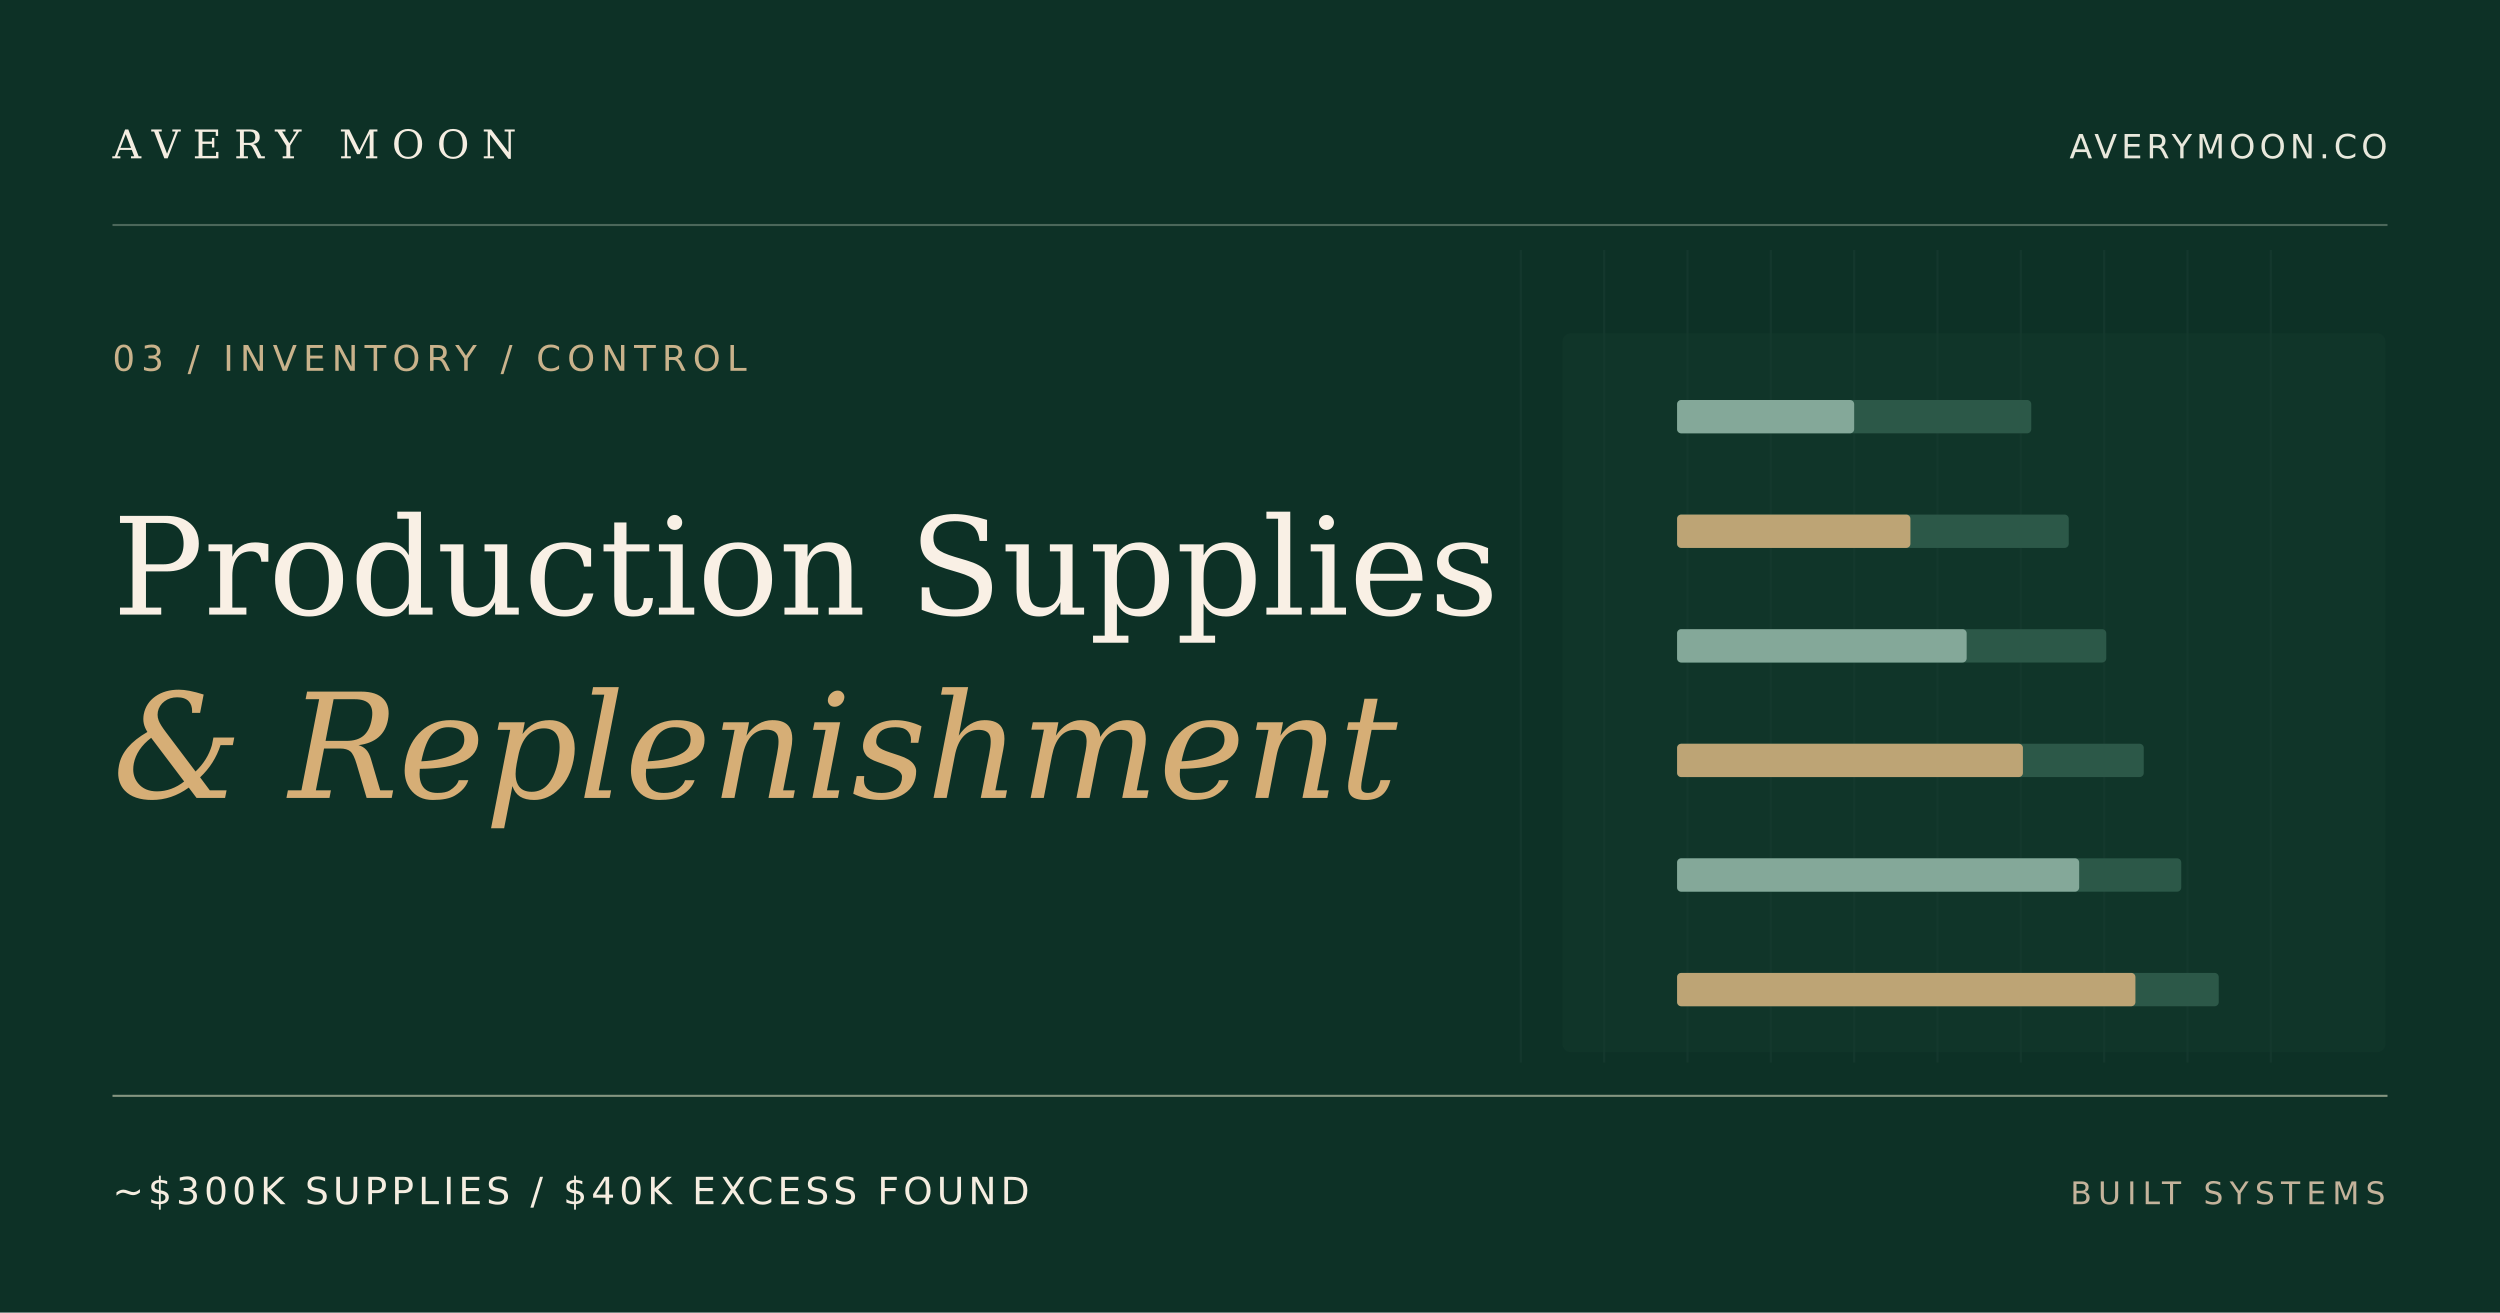
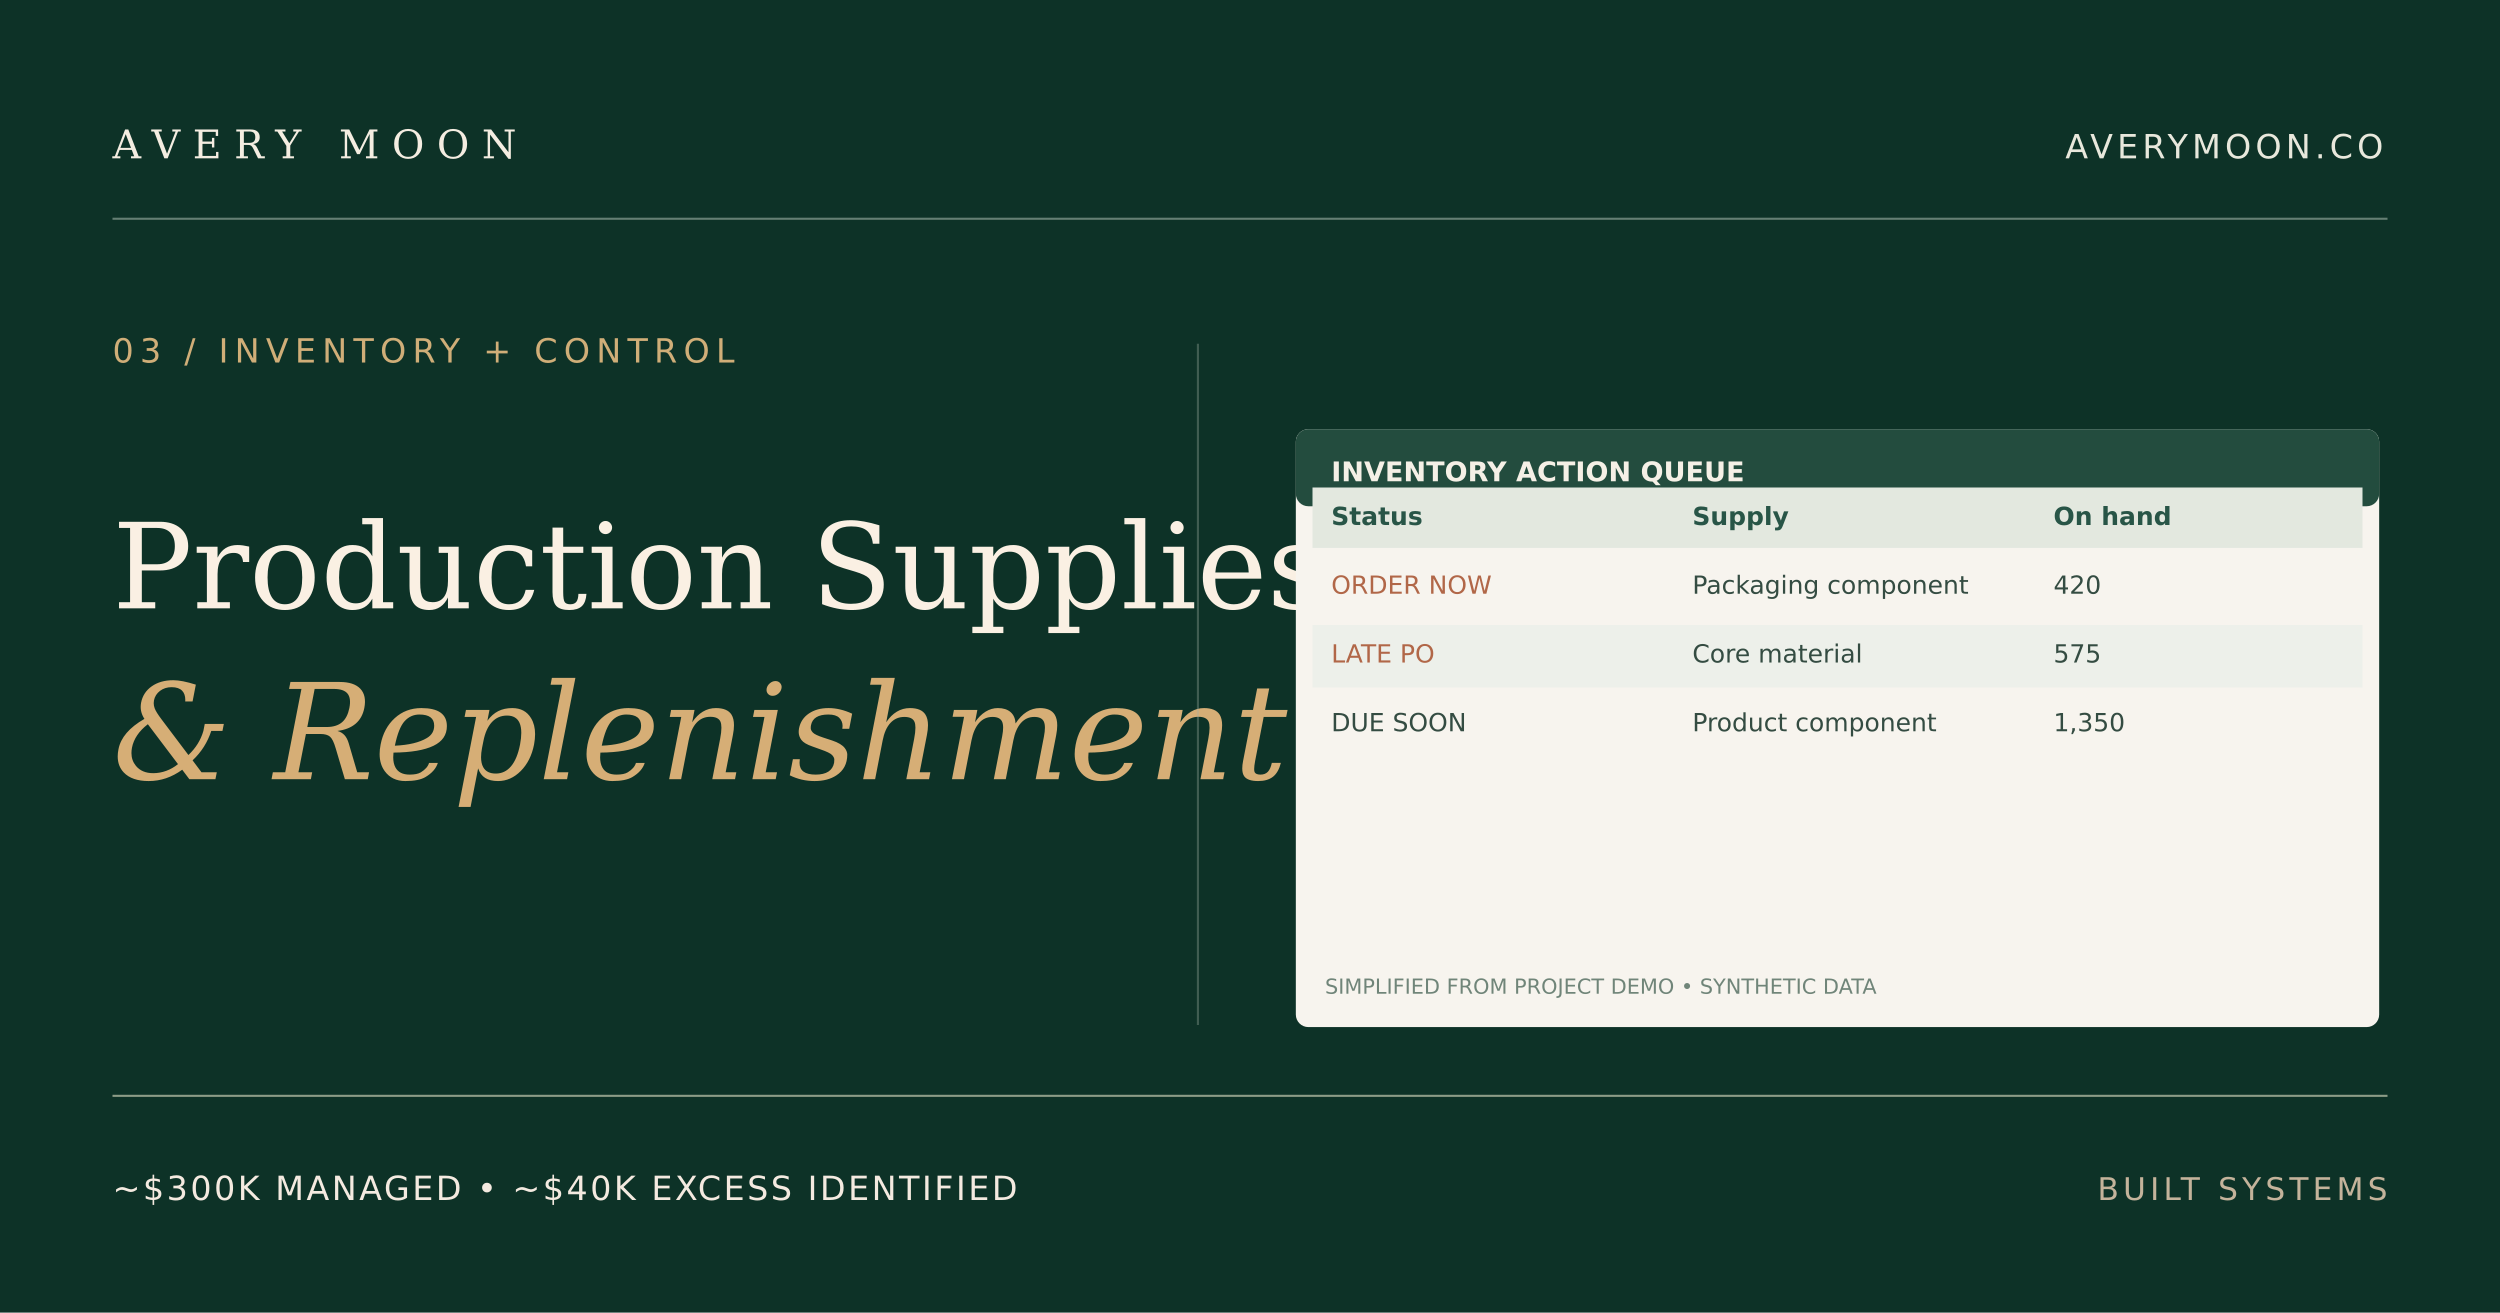
<svg xmlns="http://www.w3.org/2000/svg" width="1200" height="630" viewBox="0 0 1200 630">
  <rect width="1200" height="630" fill="#092B22" />
-   <rect width="1200" height="630" fill="#143B2E" opacity=".35" />
-   <path d="M730 120v390 M770 120v390 M810 120v390 M850 120v390 M890 120v390 M930 120v390 M970 120v390 M1010 120v390 M1050 120v390 M1090 120v390" stroke="#91AD9E" opacity=".055" />
+   <rect width="1200" height="630" fill="#153C2F" opacity=".40" />
  <text x="54" y="76" fill="#F4EDE1" font-family="Georgia,DejaVu Serif,serif" font-size="19" letter-spacing="6">AVERY MOON</text>
-   <text x="1146" y="76" text-anchor="end" fill="#E8E8DC" font-family="DejaVu Sans,sans-serif" font-size="16" letter-spacing="2">AVERYMOON.CO</text>
-   <line x1="54" y1="108" x2="1146" y2="108" stroke="#97A99A" opacity=".45" />
-   <text x="54" y="178" fill="#C9B28B" font-family="DejaVu Sans,sans-serif" font-size="17" letter-spacing="3">03  /  INVENTORY / CONTROL</text>
-   <text x="54" y="295" fill="#F9F0E5" font-family="Georgia,DejaVu Serif,serif" font-size="65">Production Supplies</text>
-   <text x="54" y="383" fill="#D6AE76" font-family="Georgia,DejaVu Serif,serif" font-size="70" font-style="italic">&amp; Replenishment</text>
-   <rect x="750" y="160" width="395" height="345" fill="#14392C" opacity=".52" rx="4" />
+   <text x="1144" y="76" text-anchor="end" fill="#E8E8DC" font-family="DejaVu Sans,sans-serif" font-size="16" letter-spacing="2">AVERYMOON.CO</text>
+   <line x1="54" y1="105" x2="1146" y2="105" stroke="#9EB3A6" opacity=".6" />
+   <text x="54" y="174" fill="#D0AE78" font-family="DejaVu Sans,sans-serif" font-size="16" letter-spacing="3">03 / INVENTORY + CONTROL</text>
+   <text x="54" y="292" fill="#FAF0E3" font-family="Georgia,DejaVu Serif,serif" font-size="57">Production Supplies</text>
+   <text x="54" y="374" fill="#D6AE76" font-family="Georgia,DejaVu Serif,serif" font-size="64" font-style="italic">&amp; Replenishment</text>
+   <path d="M575 165V492" stroke="#A0B0A4" opacity=".35" />
  <g>
-     <rect x="805" y="192" width="170" height="16" rx="2" fill="#2C5848" />
-     <rect x="805" y="192" width="85" height="16" rx="2" fill="#84A899" />
-     <rect x="805" y="247" width="188" height="16" rx="2" fill="#2C5848" />
-     <rect x="805" y="247" width="112" height="16" rx="2" fill="#BDA475" />
-     <rect x="805" y="302" width="206" height="16" rx="2" fill="#2C5848" />
-     <rect x="805" y="302" width="139" height="16" rx="2" fill="#84A899" />
-     <rect x="805" y="357" width="224" height="16" rx="2" fill="#2C5848" />
-     <rect x="805" y="357" width="166" height="16" rx="2" fill="#BDA475" />
-     <rect x="805" y="412" width="242" height="16" rx="2" fill="#2C5848" />
-     <rect x="805" y="412" width="193" height="16" rx="2" fill="#84A899" />
-     <rect x="805" y="467" width="260" height="16" rx="2" fill="#2C5848" />
-     <rect x="805" y="467" width="220" height="16" rx="2" fill="#BDA475" />
+     <rect x="622" y="206" width="520" height="287" rx="6" fill="#F7F4EE" />
+     <rect x="622" y="206" width="520" height="37" rx="6" fill="#234C3E" />
+     <text x="639" y="231" font-family="DejaVu Sans,sans-serif" font-size="13" font-weight="bold" fill="#F5F0E6">INVENTORY ACTION QUEUE</text>
+     <rect x="630" y="234" width="504" height="29" fill="#E3E8DF" />
+     <text x="639" y="252" font-family="DejaVu Sans,sans-serif" font-size="12" font-weight="bold" fill="#285547">Status</text>
+     <text x="812.333" y="252" font-family="DejaVu Sans,sans-serif" font-size="12" font-weight="bold" fill="#285547">Supply</text>
+     <text x="985.667" y="252" font-family="DejaVu Sans,sans-serif" font-size="12" font-weight="bold" fill="#285547">On hand</text>
+     <text x="639" y="285" font-family="DejaVu Sans,sans-serif" font-size="12" font-weight="normal" fill="#B16748">ORDER NOW</text>
+     <text x="812.333" y="285" font-family="DejaVu Sans,sans-serif" font-size="12" font-weight="normal" fill="#344C42">Packaging component</text>
+     <text x="985.667" y="285" font-family="DejaVu Sans,sans-serif" font-size="12" font-weight="normal" fill="#344C42">420</text>
+     <rect x="630" y="300" width="504" height="30" fill="#EDF0EA" />
+     <text x="639" y="318" font-family="DejaVu Sans,sans-serif" font-size="12" font-weight="normal" fill="#B16748">LATE PO</text>
+     <text x="812.333" y="318" font-family="DejaVu Sans,sans-serif" font-size="12" font-weight="normal" fill="#344C42">Core material</text>
+     <text x="985.667" y="318" font-family="DejaVu Sans,sans-serif" font-size="12" font-weight="normal" fill="#344C42">575</text>
+     <text x="639" y="351" font-family="DejaVu Sans,sans-serif" font-size="12" font-weight="normal" fill="#344C42">DUE SOON</text>
+     <text x="812.333" y="351" font-family="DejaVu Sans,sans-serif" font-size="12" font-weight="normal" fill="#344C42">Product component</text>
+     <text x="985.667" y="351" font-family="DejaVu Sans,sans-serif" font-size="12" font-weight="normal" fill="#344C42">1,350</text>
+     <text x="636" y="477" font-family="DejaVu Sans,sans-serif" font-size="10" fill="#708579">SIMPLIFIED FROM PROJECT DEMO • SYNTHETIC DATA</text>
  </g>
-   <line x1="54" y1="526" x2="1146" y2="526" stroke="#B7BFA7" opacity=".7" />
-   <text x="54" y="578" fill="#F5EDE0" font-family="DejaVu Sans,sans-serif" font-size="18" letter-spacing="2">~$300K SUPPLIES  /  $40K EXCESS FOUND</text>
-   <text x="1145" y="578" text-anchor="end" fill="#C4B39B" font-family="DejaVu Sans,sans-serif" font-size="15" letter-spacing="3">BUILT SYSTEMS</text>
+   <line x1="54" y1="526" x2="1146" y2="526" stroke="#B7BFA7" opacity=".75" />
+   <text x="54" y="576" fill="#F4EAE0" font-family="DejaVu Sans,sans-serif" font-size="16" letter-spacing="1.2">~$300K MANAGED  •  ~$40K EXCESS IDENTIFIED</text>
+   <text x="1146" y="576" text-anchor="end" fill="#C4B39B" font-family="DejaVu Sans,sans-serif" font-size="15" letter-spacing="2">BUILT SYSTEMS</text>
</svg>
